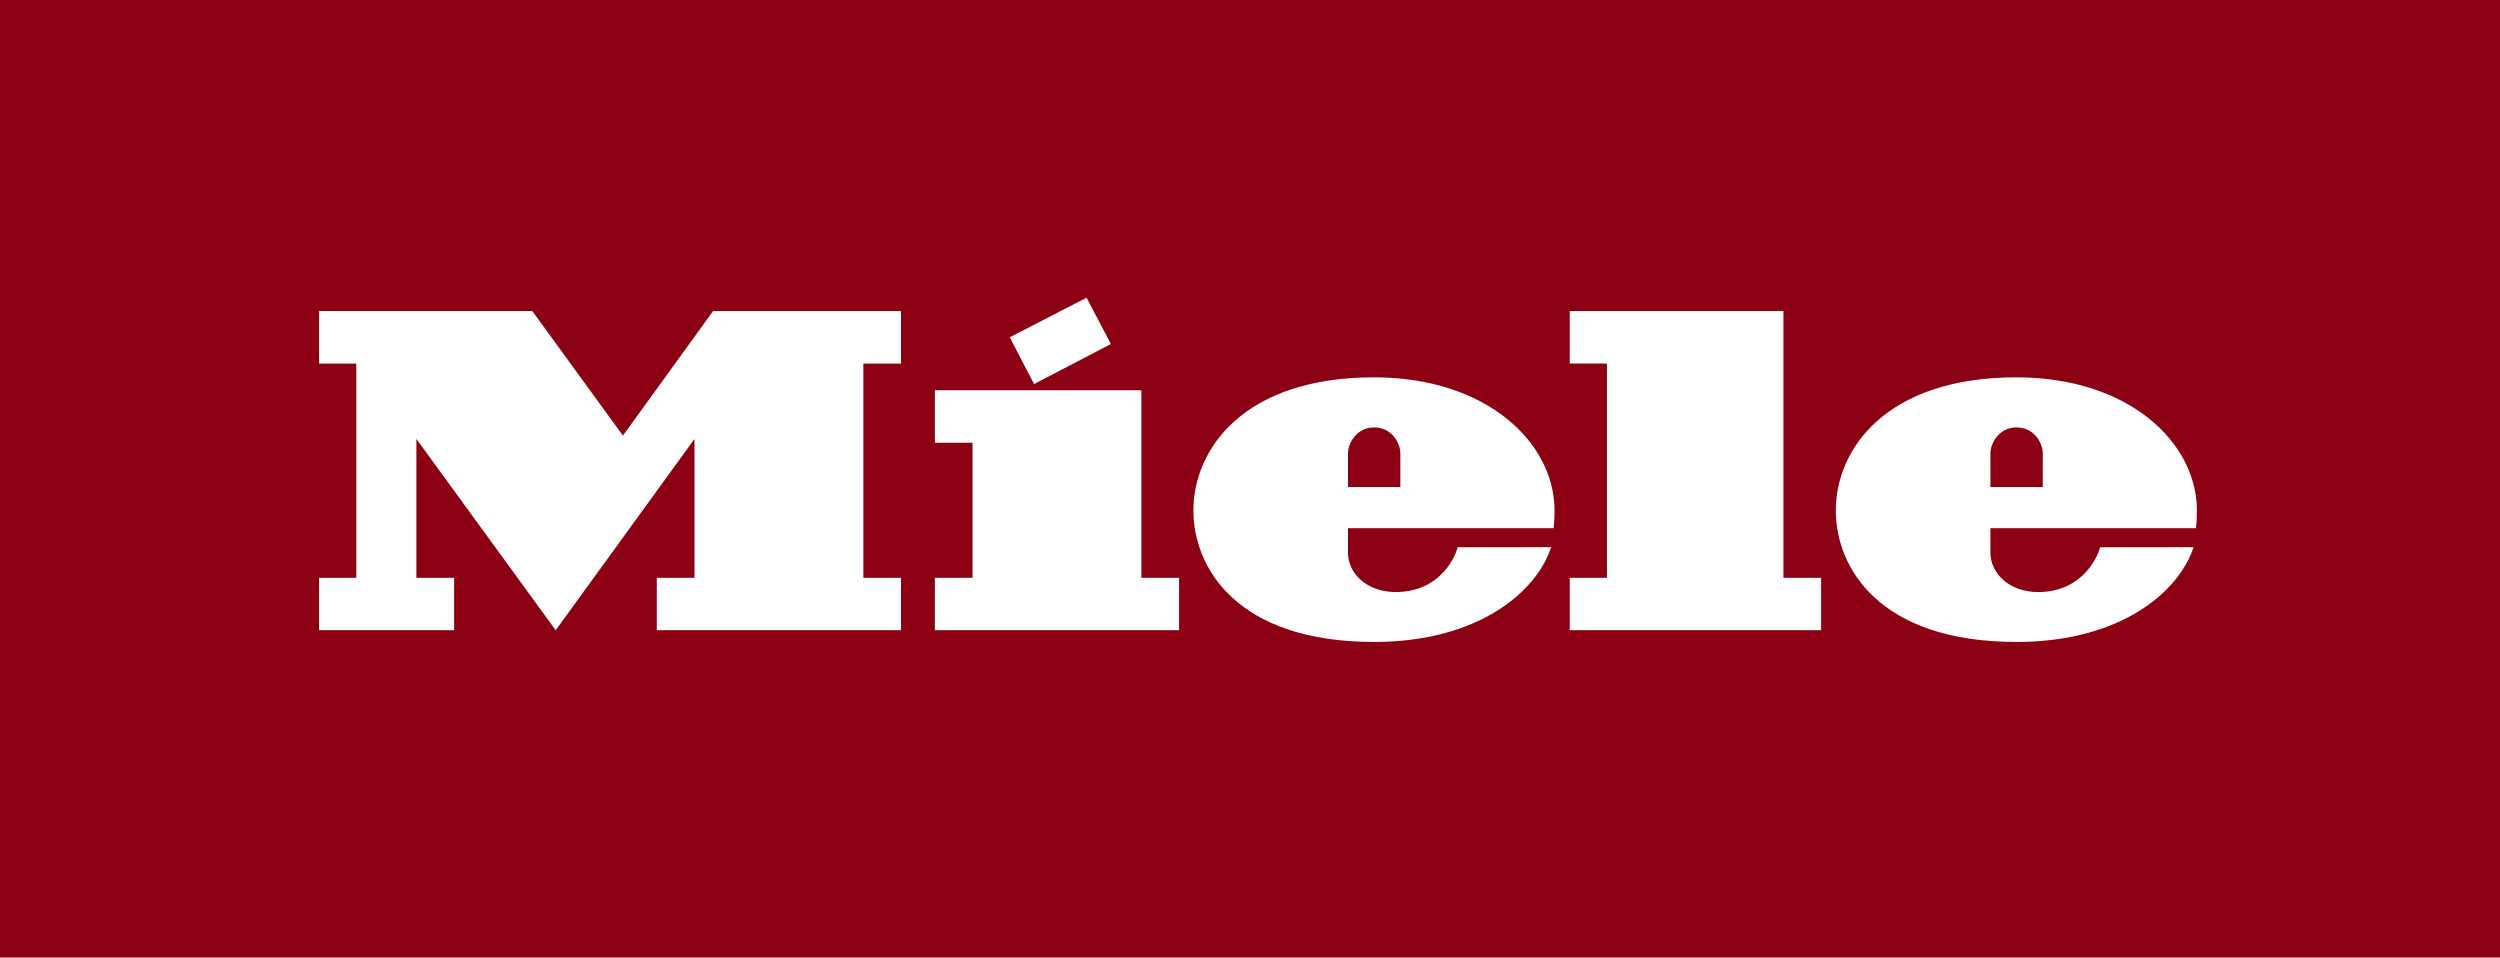
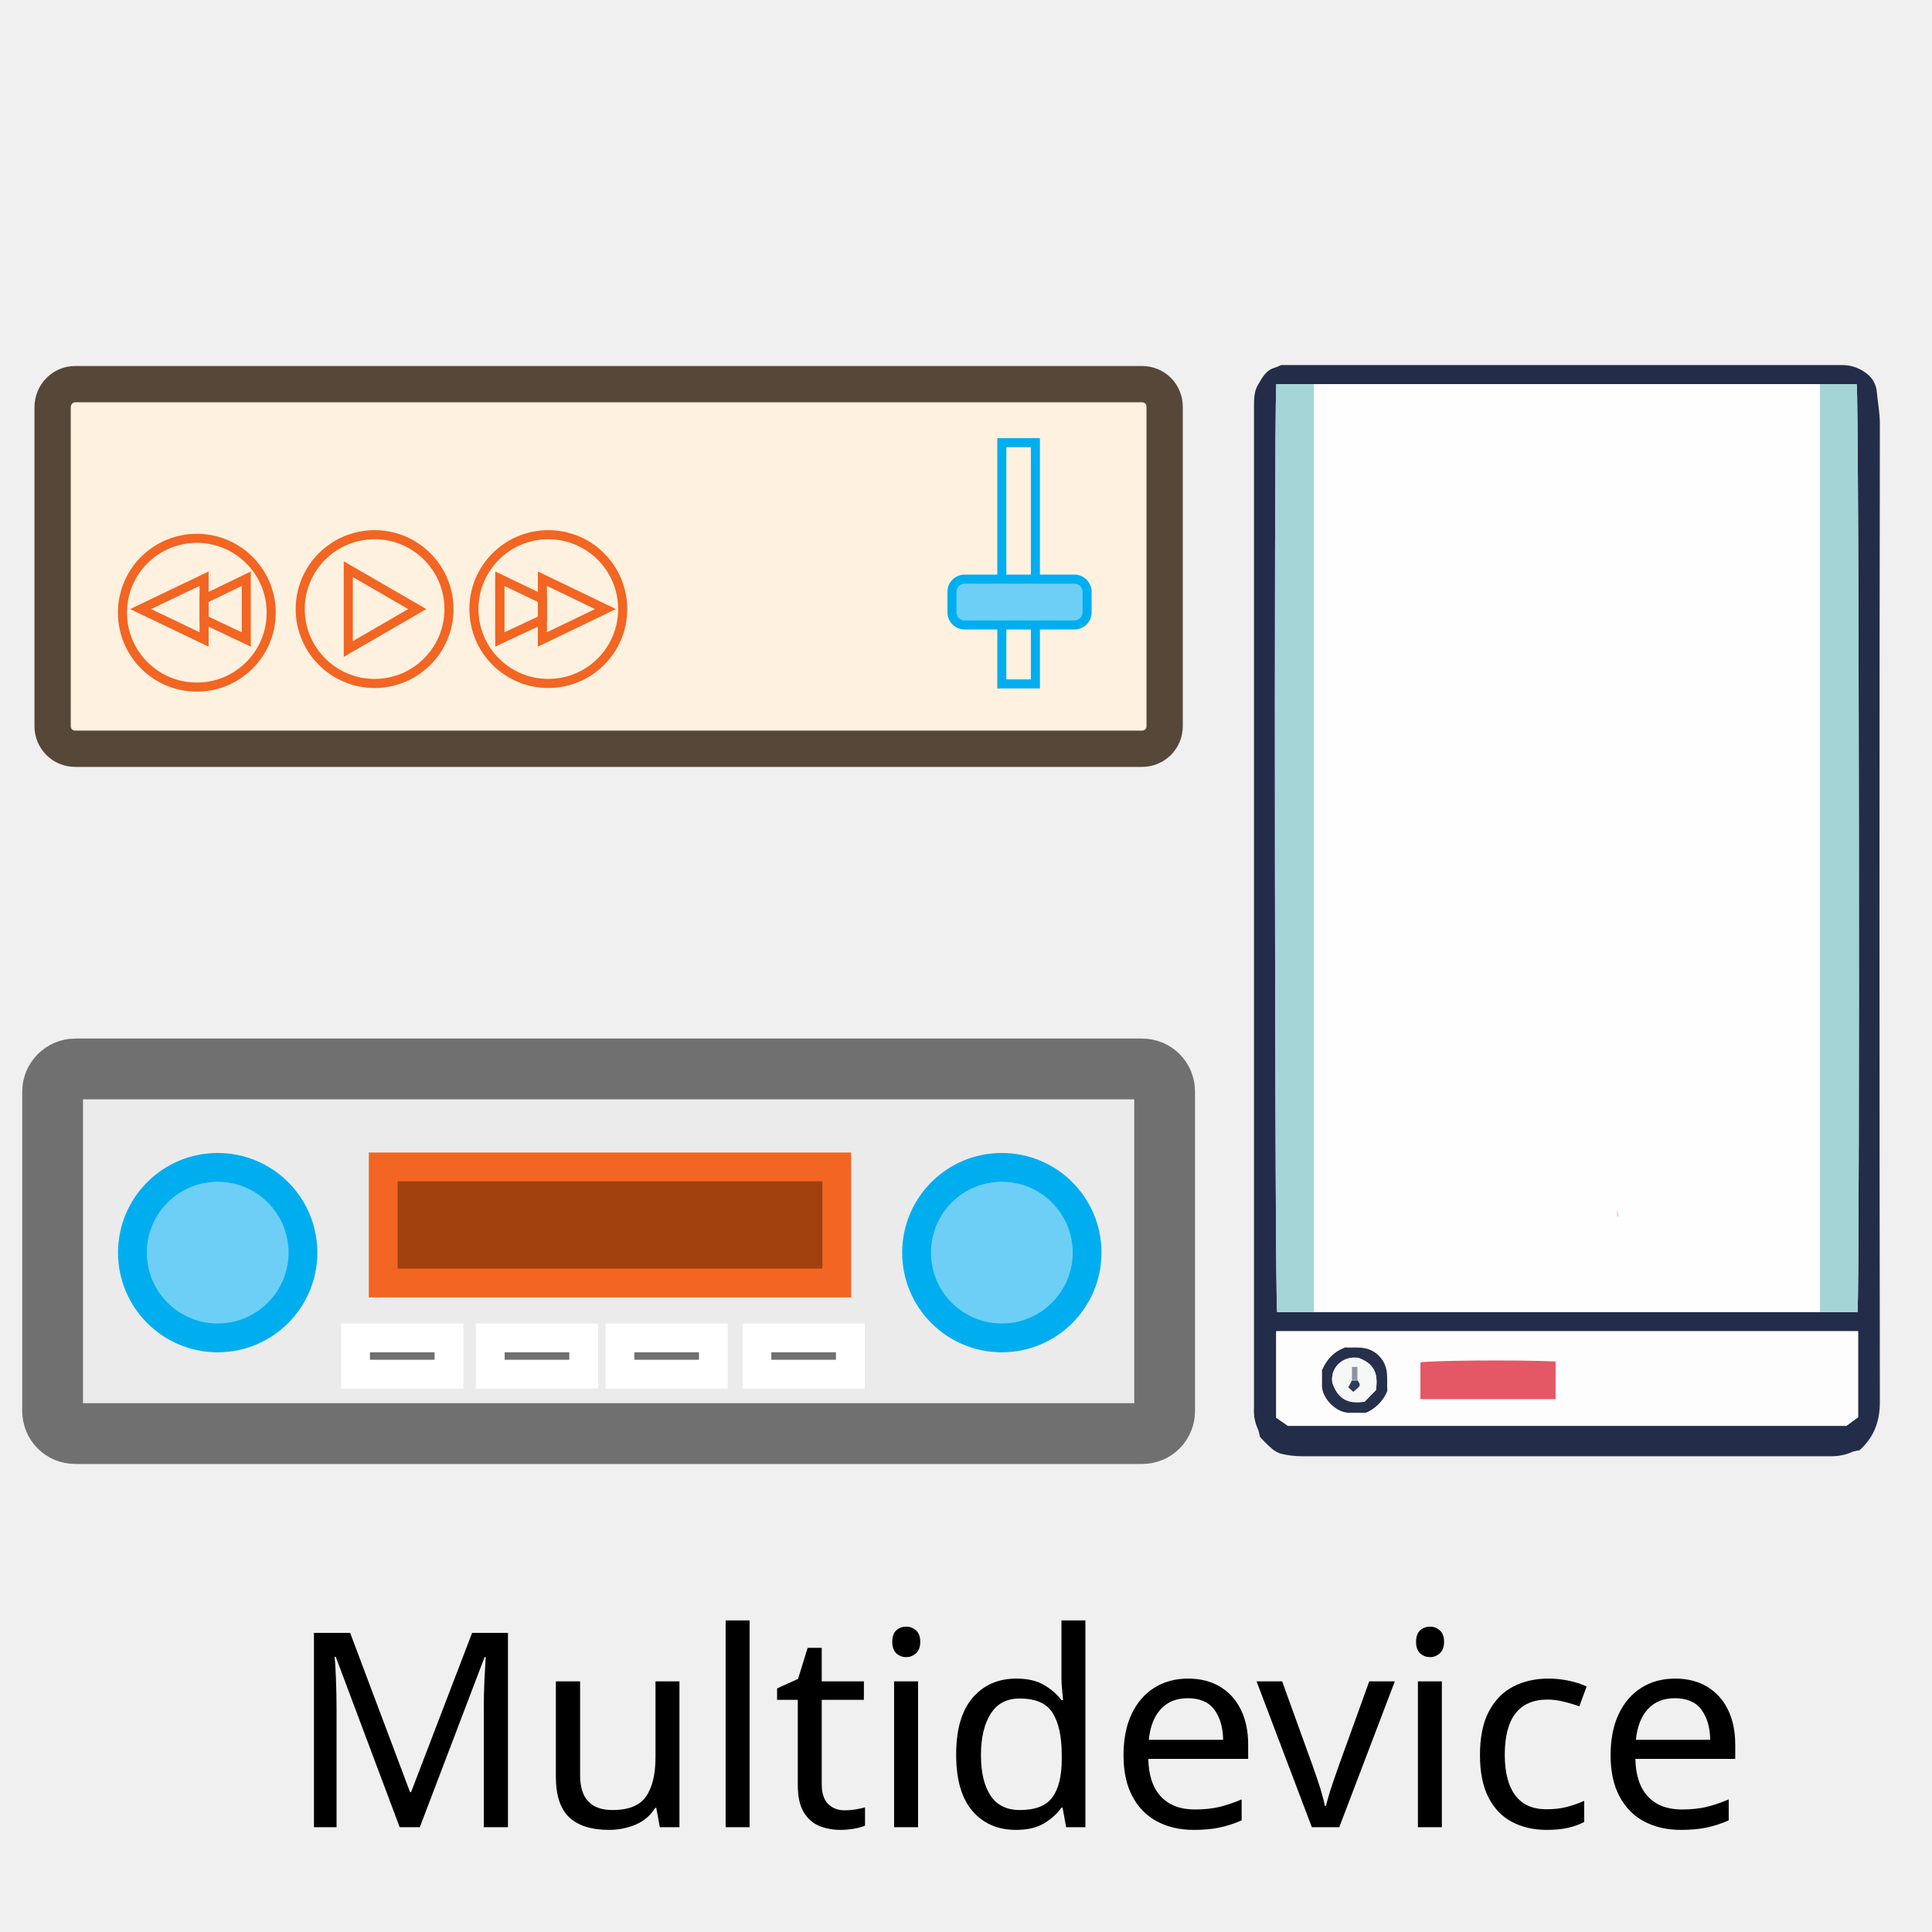
- <svg xmlns="http://www.w3.org/2000/svg" version="1.1" x="0" y="0" width="100" height="38.3" viewBox="0, 0, 100, 38.3">
-   <g id="Background">
-     <rect x="0" y="0" width="100" height="38.3" fill="#000000" fill-opacity="0" />
+ <svg xmlns="http://www.w3.org/2000/svg" version="1.1" id="Layer_1" x="0px" y="0px" viewBox="0 0 426 426" style="enable-background:new 0 0 426 426;" xml:space="preserve">
+   <style type="text/css">
+ 	.st0{fill:#EBEBEB;stroke:#707070;stroke-width:13.4;}
+ 	.st1{fill:#6DCFF6;stroke:#00AEEF;stroke-width:6.35;}
+ 	.st2{fill:#A0410D;stroke:#F26522;stroke-width:6.35;}
+ 	.st3{fill:#707070;stroke:#FFFFFF;stroke-width:6.35;}
+ 	.st4{fill:#FFF1DF;stroke:#574739;stroke-width:8;}
+ 	.st5{fill:none;stroke:#F26522;stroke-width:2;}
+ 	.st6{fill:none;stroke:#00AEEF;stroke-width:2;}
+ 	.st7{fill:#6DCFF6;}
+ 	.st8{fill:#232D49;}
+ 	.st9{fill:#FEFEFE;}
+ 	.st10{fill:#FDFDFD;}
+ 	.st11{fill:#A4D4D6;}
+ 	.st12{fill:#A6D5D7;}
+ 	.st13{fill:#E45765;}
+ 	.st14{fill:#262F4B;}
+ 	.st15{fill:#FDCDCE;}
+ 	.st16{fill:#F6F7F7;}
+ 	.st17{fill:#2E3B59;}
+ 	.st18{fill:#8B93A3;}
+ 	.st19{font-family:'MuktaMahee-SemiBold';}
+ 	.st20{font-size:60px;}
+ </style>
+   <g id="AV_x5F_Device">
+     <path id="Rounded_Rectangle_1" class="st0" d="M16.6,235.7h235.2c2.8,0,5,2.2,5,5v70.4c0,2.8-2.2,5-5,5H16.6c-2.8,0-5-2.2-5-5   v-70.4C11.6,238,13.8,235.7,16.6,235.7z" />
+     <circle class="st1" cx="48" cy="276.2" r="18.8" />
+     <circle id="Ellipse_1_copy" class="st1" cx="220.9" cy="276.2" r="18.8" />
+     <rect x="84.5" y="257.3" class="st2" width="100" height="25.6" />
+     <rect x="78.4" y="295" class="st3" width="20.6" height="8" />
+     <rect id="Rectangle_2_copy" x="108.1" y="295" class="st3" width="20.6" height="8" />
+     <rect id="Rectangle_2_copy_2" x="136.7" y="295" class="st3" width="20.6" height="8" />
+     <rect id="Rectangle_2_copy_3" x="166.9" y="295" class="st3" width="20.6" height="8" />
  </g>
-   <g id="Layer_1">
-     <path d="M0,38.3 L100,38.3 L100,0 L0,0 z" fill="#8C0014" />
-     <path d="M79.617,21.127 L79.617,22.105 C79.617,22.927 80.359,23.682 81.524,23.682 C83.195,23.682 83.866,22.419 84.003,21.89 C85.809,21.89 87.23,21.889 87.741,21.889 C87.184,23.621 84.887,25.678 80.663,25.678 C75.158,25.678 73.432,22.696 73.432,20.417 C73.432,17.986 75.426,15.093 80.654,15.093 C85.174,15.093 87.876,17.713 87.876,20.418 C87.876,20.87 87.838,21.127 87.838,21.127 z M79.617,19.483 L81.711,19.483 L81.711,18.142 C81.711,17.737 81.388,17.096 80.657,17.096 C79.979,17.096 79.617,17.71 79.617,18.136 z M64.278,23.111 L62.79,23.111 L62.79,25.209 L72.845,25.209 L72.845,23.111 L71.337,23.111 L71.337,12.443 L62.79,12.443 L62.79,14.542 L64.278,14.542 z M53.919,21.127 L53.919,22.105 C53.919,22.927 54.663,23.682 55.828,23.682 C57.498,23.682 58.17,22.419 58.306,21.89 C60.113,21.89 61.534,21.889 62.045,21.889 C61.488,23.621 59.19,25.678 54.967,25.678 C49.461,25.678 47.736,22.696 47.736,20.417 C47.736,17.986 49.728,15.093 54.959,15.093 C59.477,15.093 62.181,17.713 62.181,20.418 C62.181,20.87 62.142,21.127 62.142,21.127 z M53.919,19.483 L56.014,19.483 L56.014,18.142 C56.014,17.737 55.691,17.096 54.96,17.096 C54.283,17.096 53.919,17.71 53.919,18.136 z M44.435,13.76 L43.462,11.908 L40.39,13.492 L41.363,15.362 z M45.656,15.611 L37.396,15.611 L37.396,17.71 L38.902,17.71 L38.902,23.111 L37.396,23.111 L37.396,25.209 L47.163,25.209 L47.163,23.111 L45.656,23.111 z M28.524,12.443 L36.041,12.443 L36.041,14.543 L34.534,14.543 L34.534,23.111 L36.041,23.111 L36.041,25.209 L26.271,25.209 L26.271,23.111 L27.779,23.111 L27.779,17.558 L22.228,25.209 L16.656,17.558 L16.656,23.111 L18.164,23.111 L18.164,25.209 L12.763,25.209 L12.763,23.111 L14.252,23.111 L14.252,14.543 L12.763,14.543 L12.763,12.443 L21.292,12.443 L24.917,17.424 z" fill="#FFFFFF" />
+   <g id="Player">
+     <path id="Rounded_Rectangle_1_00000124863460574047768320000008249764423171749781_" class="st4" d="M16.6,84.7h235.2   c2.8,0,5,2.2,5,5v70.4c0,2.8-2.2,5-5,5H16.6c-2.8,0-5-2.2-5-5V89.8C11.6,87,13.8,84.7,16.6,84.7z" />
+     <g>
+       <circle class="st5" cx="82.6" cy="134.3" r="16.4" />
+       <polygon class="st5" points="92,134.3 76.8,125.5 76.8,143.1   " />
+     </g>
+     <g>
+       <circle class="st5" cx="120.9" cy="134.3" r="16.4" />
+       <line class="st5" x1="110.2" y1="127.6" x2="110.2" y2="141" />
+       <polygon class="st5" points="133.5,134.3 119.6,127.6 119.6,141   " />
+       <polygon class="st5" points="119.6,132.1 119.6,136.6 110.2,141 110.2,127.6   " />
+     </g>
+     <g>
+       <circle class="st5" cx="43.4" cy="135.1" r="16.4" />
+       <polygon class="st5" points="31,134.3 45,141 45,127.6   " />
+       <polygon class="st5" points="45,136.6 45,132.1 54.3,127.6 54.3,141   " />
+     </g>
+     <rect x="220.9" y="97.6" class="st6" width="7.4" height="53.2" />
+     <g>
+       <path class="st7" d="M209.9,130.5c0-1.6,1.3-2.8,2.8-2.8h24.2c1.6,0,2.8,1.3,2.8,2.8v4.5c0,1.6-1.3,2.8-2.8,2.8h-24.2    c-1.6,0-2.8-1.3-2.8-2.8V130.5z" />
+       <path class="st6" d="M209.9,130.5c0-1.6,1.3-2.8,2.8-2.8h24.2c1.6,0,2.8,1.3,2.8,2.8v4.5c0,1.6-1.3,2.8-2.8,2.8h-24.2    c-1.6,0-2.8-1.3-2.8-2.8V130.5z" />
+     </g>
  </g>
+   <g id="Heizung">
+     <path class="st8" d="M282.5,80.5c41,0,82.4,0,123.8,0c2.1,0,4.1,0.8,5.7,2.2c1,0.9,1.6,2.1,1.8,3.4c0.2,2.4,0.7,4.8,0.7,7.2   c-0.1,72-0.1,144,0,215.9c0,4.4-1.4,7.8-4.5,10.6c-0.5,0-1,0.2-1.5,0.3c-1.5,0.7-3.1,1-4.7,1c-38.9,0-77.8,0-116.7,0   c-1.6,0-3.3-0.2-4.8-0.6c-0.8-0.3-1.5-0.7-2.1-1.3c-0.8-0.7-1.6-1.5-2.4-2.4c-0.1-0.5-0.2-1.1-0.4-1.6c-0.7-1.5-1-3.1-0.9-4.7   c0-73.6,0-147.2,0-220.7c0-1.6,0-3.4,0.8-4.8c0.9-1.5,1.7-3.3,3.7-3.9C281.4,81,281.8,80.8,282.5,80.5z M289.7,84.7h-8.3   c-0.5,12-0.3,201.8,0.2,204.6h128c0.5-12,0.3-201.8-0.2-204.6H289.7z M409.7,293.6H281.4v19l2.6,1.8h123.1l2.6-1.9V293.6z" />
+     <path class="st9" d="M401.3,289.3H289.7V84.7h111.6V289.3z" />
+     <path class="st10" d="M409.7,293.6v18.9l-2.6,1.9H284l-2.6-1.8v-19.1H409.7z M343,308.5v-8.3c-9.5-0.4-27.4-0.2-29.8,0.2v8.1H343z    M301.2,311.5c2.1-1,3.8-2.6,4.7-4.7c-0.2-2.6,0.6-5.5-2-7.9c-2.5-2.4-5.2-1.5-7.3-1.7c-2.6,1-4,2.5-5.1,5c0,0.8,0,2.2,0,3.6   c0.1,2.7,3.1,5.7,5.8,5.8C298.7,311.5,300.1,311.5,301.2,311.5z" />
+     <path class="st11" d="M401.3,289.3V84.7h8.1c0.5,2.8,0.7,192.6,0.2,204.6H401.3z" />
+     <path class="st12" d="M289.7,84.7v204.6h-8.1c-0.5-2.8-0.7-192.6-0.2-204.6H289.7z" />
+     <path class="st13" d="M343,308.5h-29.8v-8.1c2.4-0.4,20.3-0.6,29.8-0.2L343,308.5z" />
+     <path class="st14" d="M301.2,311.5c-1.1,0-2.5,0-3.9,0c-2.7-0.1-5.7-3.1-5.8-5.8c0-1.4,0-2.8,0-3.6c1.1-2.4,2.5-4,5.1-5   c2.1,0.2,4.8-0.6,7.3,1.7c2.6,2.5,1.8,5.3,2,7.9C305,308.9,303.3,310.6,301.2,311.5z M303.4,306.5c0.4-3,0.1-5.7-3.8-7   c-3.7-0.6-6.4,2.4-5.8,5.5c1.5,4.2,4.2,4.5,7.1,4.1L303.4,306.5z" />
+     <path class="st15" d="M356.5,266.7l0.5,1.5C356.4,268.3,356.4,268.3,356.5,266.7z" />
+     <path class="st16" d="M303.4,306.5l-2.5,2.5c-3,0.4-5.7,0.1-7.1-4.1c-0.6-3.1,2.1-6.1,5.8-5.5C303.5,300.9,303.8,303.5,303.4,306.5   z M299.3,304.3v-2.9h-1.2c0,1,0,2,0,2.9l-0.8,1.5l1.1,1C300.1,305.6,300.1,305.6,299.3,304.3z" />
+     <path class="st17" d="M299.3,304.3c0.8,1.2,0.8,1.2-0.9,2.6l-1.1-1l0.8-1.5H299.3z" />
+     <path class="st18" d="M299.3,304.3h-1.2v-2.9h1.2V304.3z" />
+   </g>
+   <text transform="matrix(1 0 0 1 63.4111 402.8902)" class="st19 st20">Multidevice</text>
</svg>
